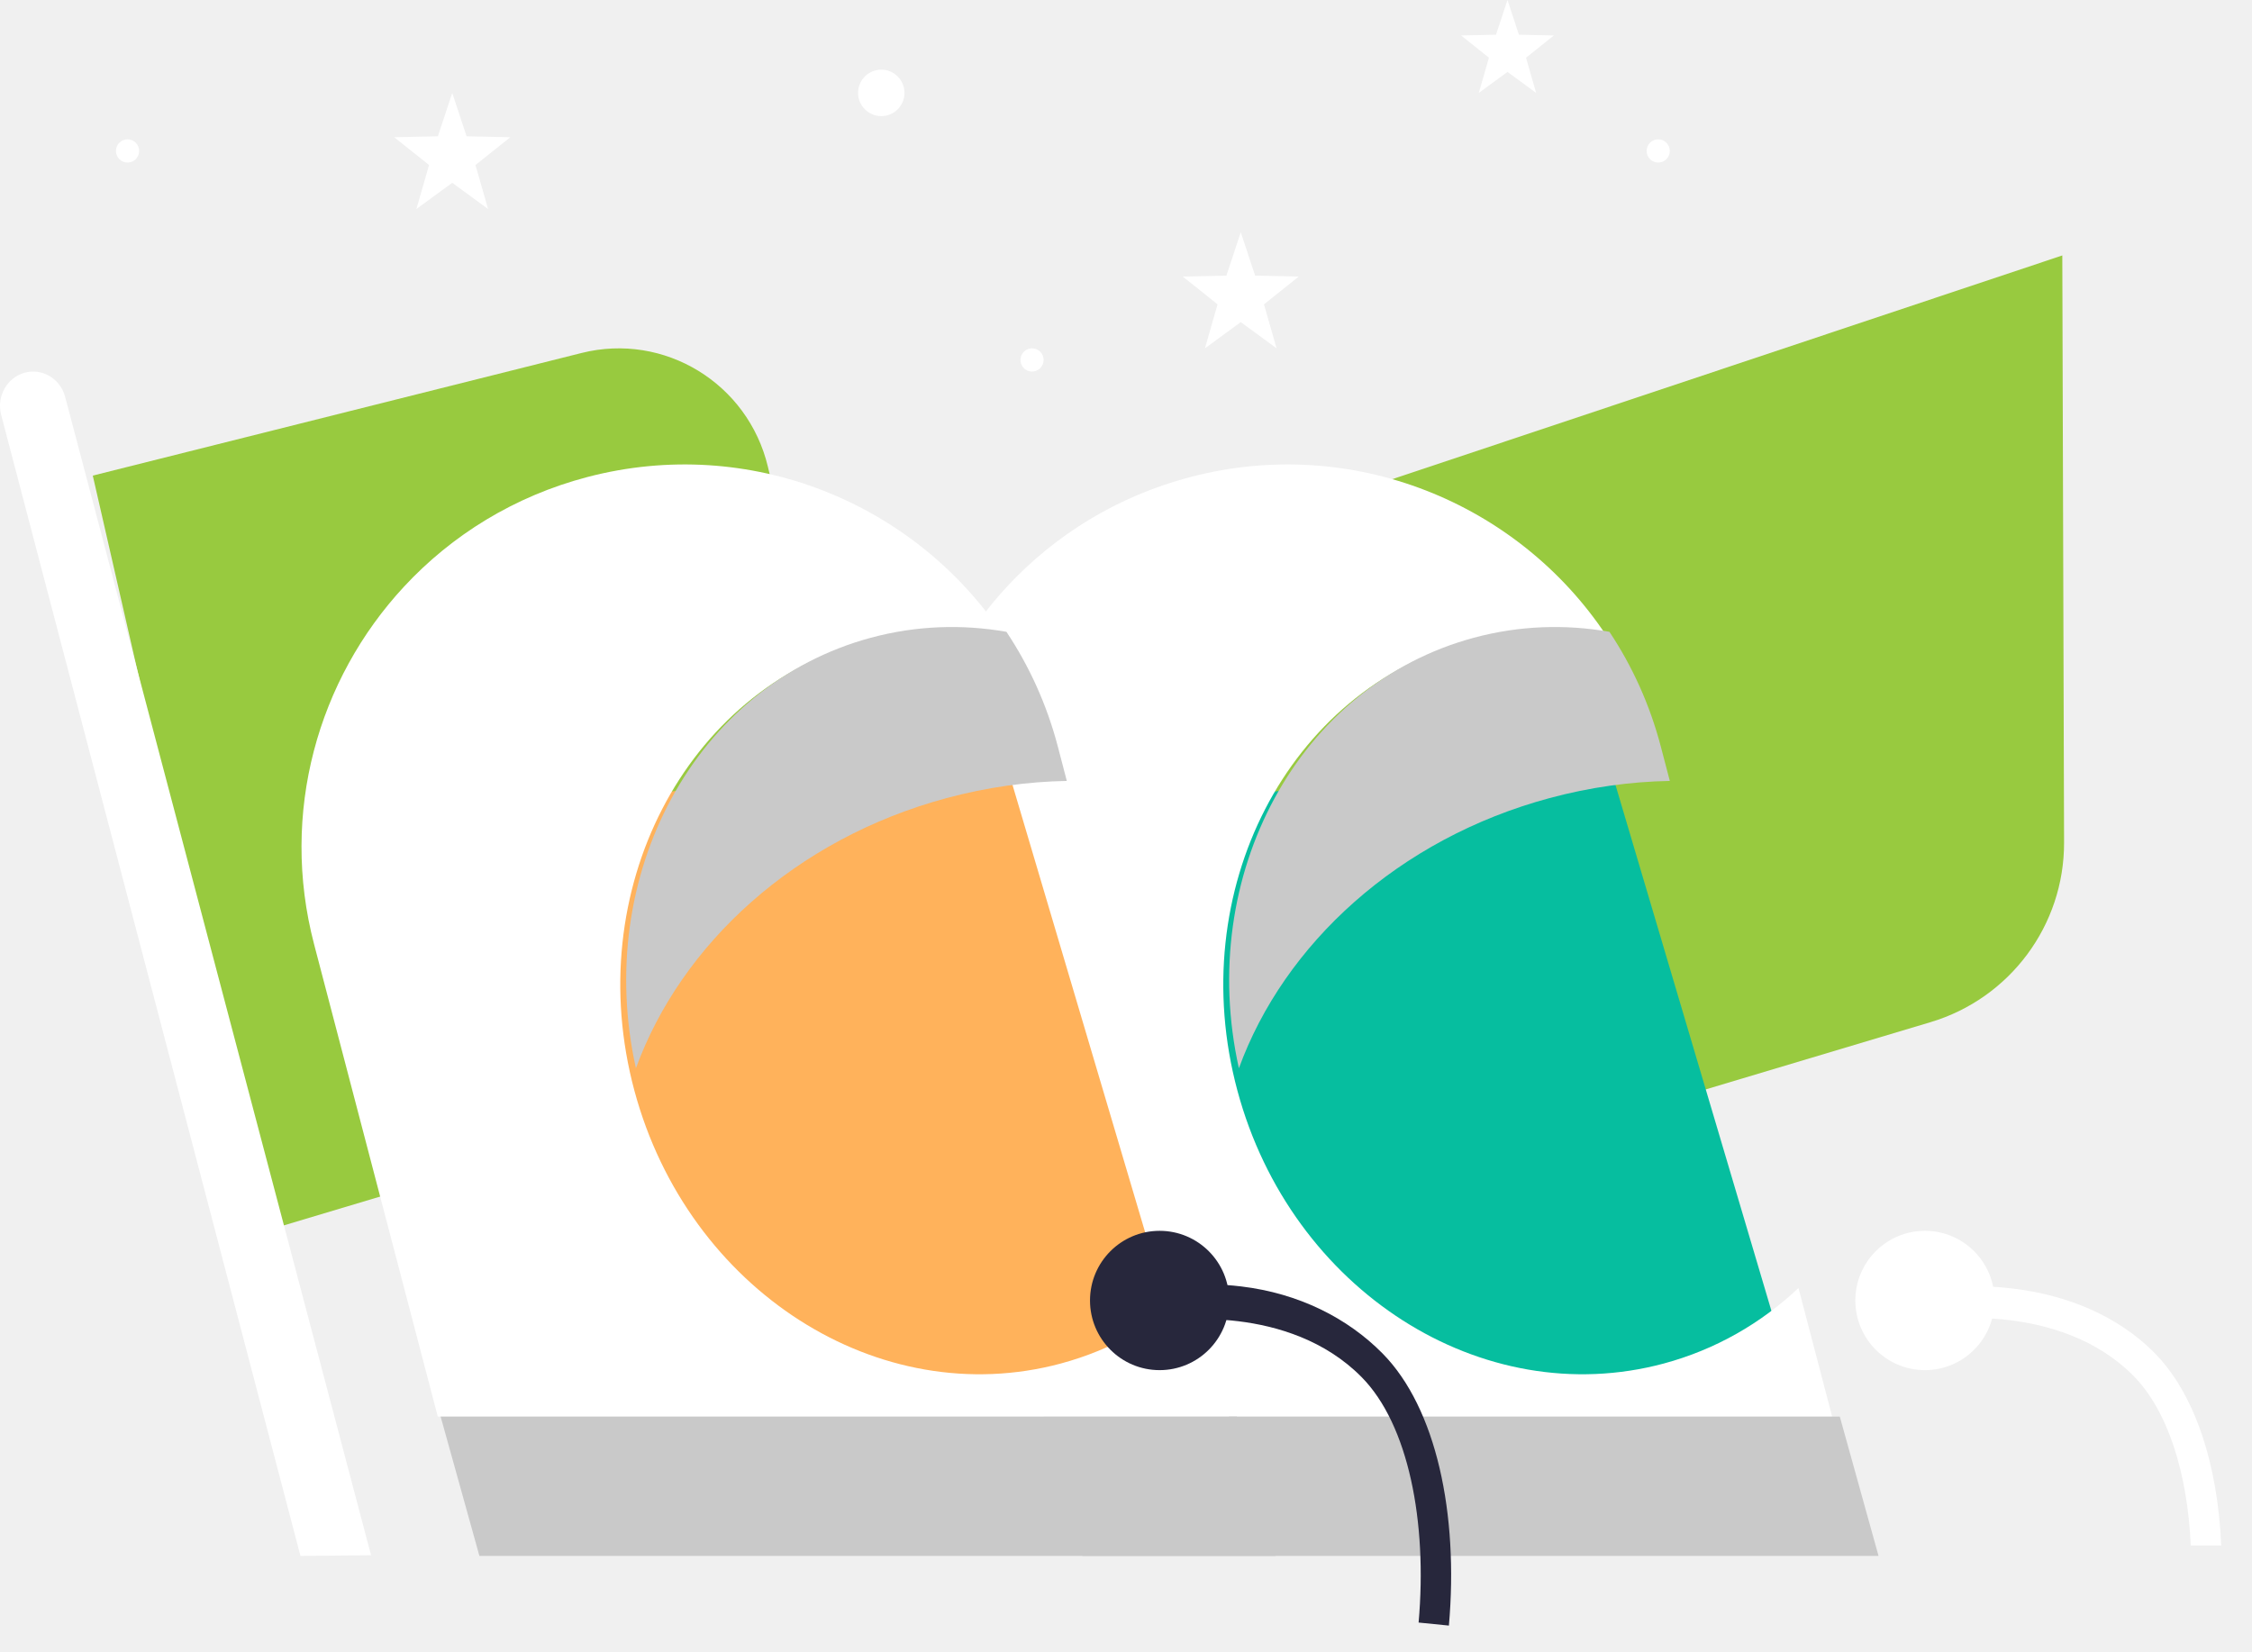
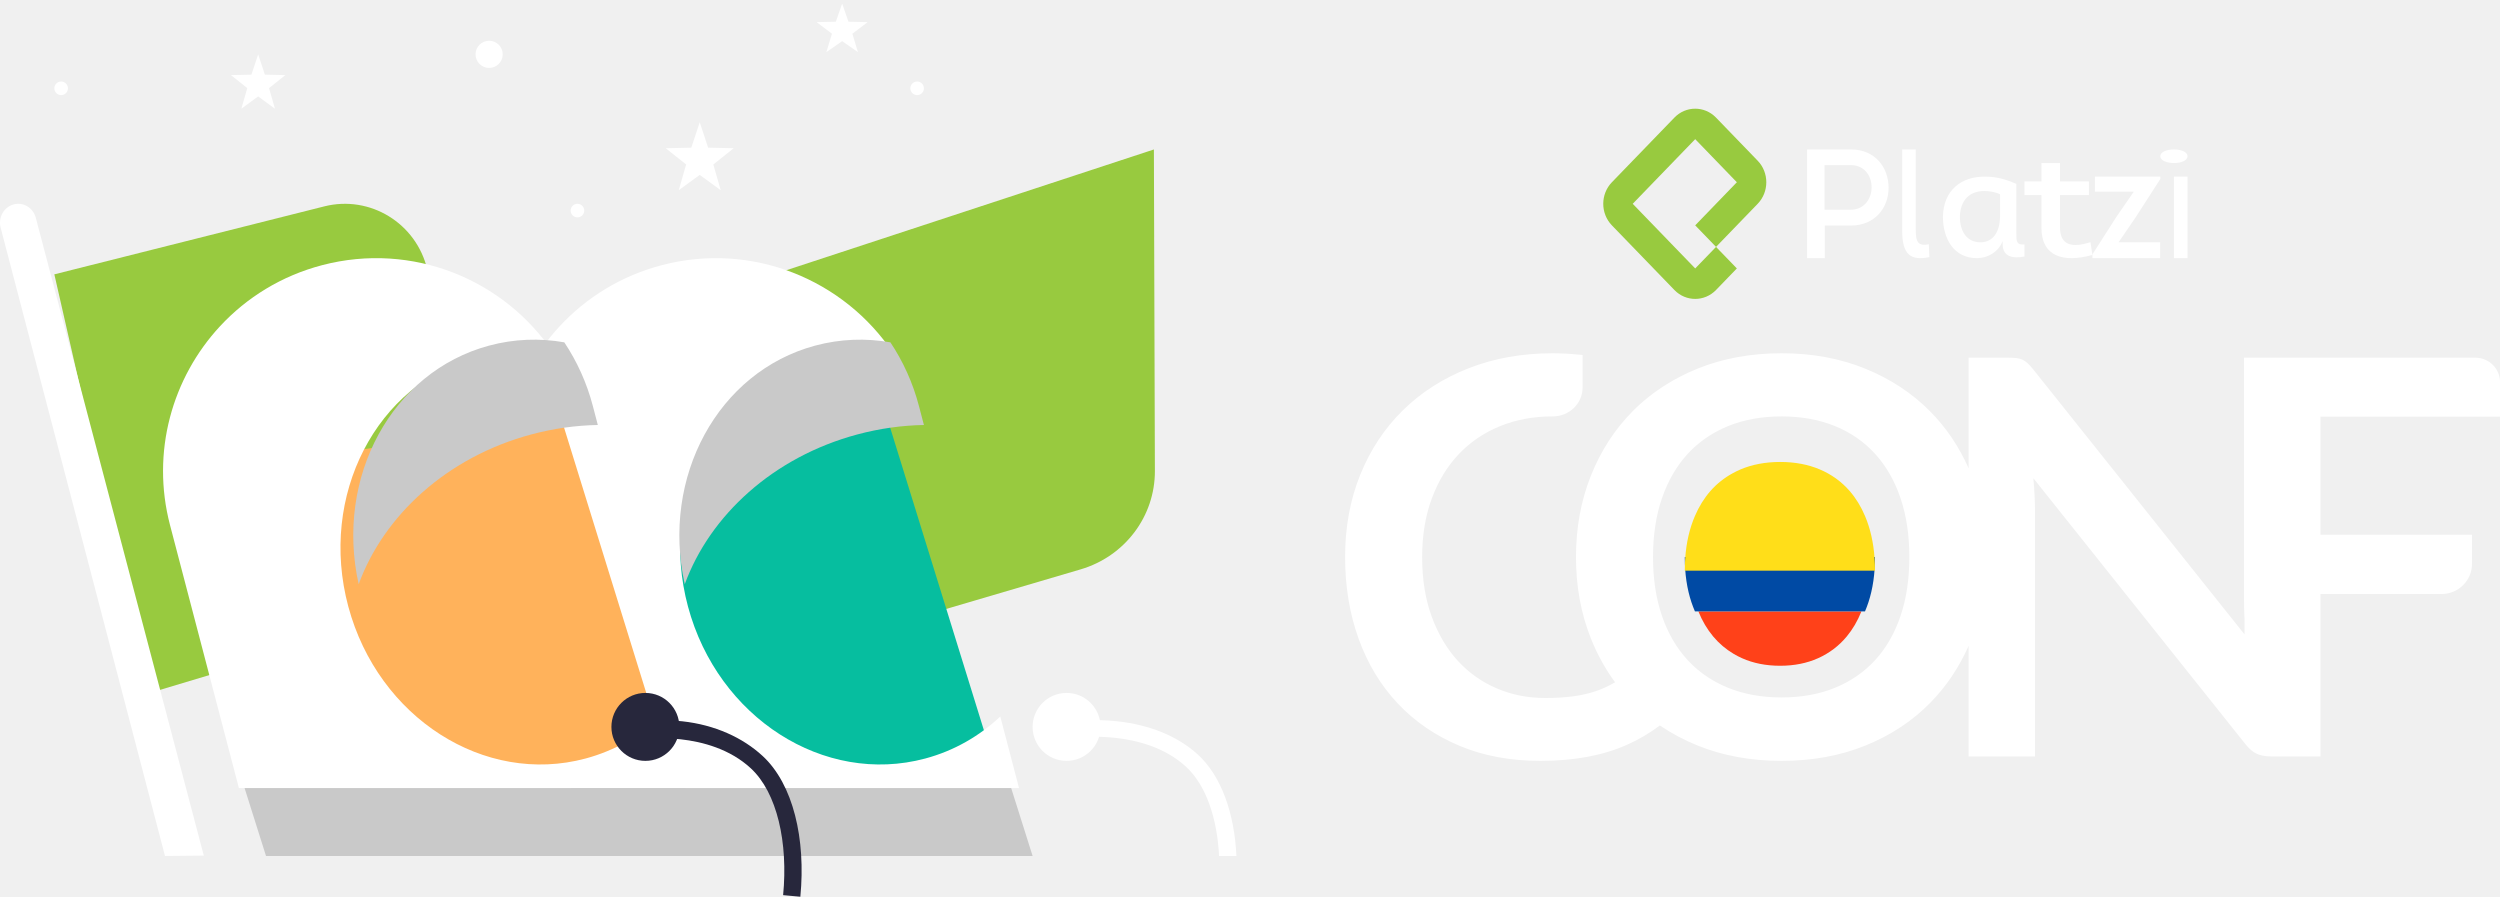
- <svg xmlns="http://www.w3.org/2000/svg" width="60px" height="44px" viewBox="0 0 60 44" version="1.1">
+ <svg xmlns="http://www.w3.org/2000/svg" xmlns:xlink="http://www.w3.org/1999/xlink" width="184px" height="66px" viewBox="0 0 184 66" version="1.1">
+   <defs>
+     <polygon id="path-1" points="0.105 0.264 3.86 0.264 3.86 3.835 0.105 3.835" />
+     <polygon id="path-3" points="0 66 184 66 184 1 0 1" />
+   </defs>
  <g id="Page-1" stroke="none" stroke-width="1" fill="none" fill-rule="evenodd">
-     <g id="/" transform="translate(-25, -60)">
-       <g id="barra" transform="translate(0, 51)">
-         <g id="conference-badge" transform="translate(25, 9)">
-           <g id="Group-47">
-             <path d="M2.472,12.672 L15.494,9.405 C17.699,8.851 19.929,10.213 20.459,12.436 L24.098,27.702 L7.078,32.794 L2.472,12.672 Z" id="Fill-1" fill="#98CA3F" />
-             <path d="M17.919,19.169 L22.508,35.888 L51.437,27.234 C53.552,26.6 54.999,24.653 54.993,22.448 L54.946,6.806 L17.919,19.169 Z" id="Fill-3" fill="#98CA3F" />
-             <path d="M9.886,41.438 L1.736,10.575 C1.608,10.088 1.124,9.8 0.653,9.932 C0.182,10.064 -0.097,10.566 0.031,11.054 L8.005,41.456 L9.886,41.438 Z" id="Fill-5" fill="#FFFFFF" />
-             <polygon id="Fill-7" fill="#06BE9F" points="42.711 19.8 32.624 21.287 27.805 21.997 31.547 37.125 38.3 37.125 41.951 37.125 47.578 36.215" />
-             <path d="M47.917,34.318 C46.922,35.256 45.709,35.958 44.327,36.33 C39.483,37.631 34.397,34.376 32.968,29.058 C31.539,23.74 34.307,18.374 39.151,17.073 C40.368,16.745 41.6,16.706 42.785,16.915 C40.438,13.396 36.037,11.578 31.716,12.71 C29.769,13.22 28.102,14.258 26.828,15.632 C24.536,18.103 23.516,21.656 24.433,25.158 L27.729,37.744 L32.442,37.744 L48.814,37.744 L47.917,34.318 Z" id="Fill-9" fill="#FFFFFF" />
-             <polygon id="Fill-11" fill="#C9C9C9" points="50.05 41.456 28.838 41.456 27.805 37.744 49.018 37.744" />
-             <path d="M41.286,21.264 C42.363,20.974 43.439,20.826 44.489,20.807 L44.251,19.899 C43.958,18.777 43.488,17.748 42.88,16.834 C41.702,16.627 40.477,16.666 39.268,16.992 C34.595,18.25 31.865,23.322 33.008,28.462 C34.211,25.16 37.248,22.351 41.286,21.264" id="Fill-13" fill="#C9C9C9" />
-             <polygon id="Fill-15" fill="#FFB25B" points="26.646 19.8 16.558 21.287 11.74 21.997 15.482 37.125 22.235 37.125 25.885 37.125 31.513 36.215" />
-             <path d="M31.852,34.318 C30.857,35.256 29.644,35.958 28.262,36.33 C23.417,37.631 18.332,34.376 16.902,29.058 C15.473,23.74 18.242,18.374 23.086,17.073 C24.302,16.745 25.534,16.706 26.72,16.915 C24.372,13.396 19.972,11.578 15.65,12.71 C13.704,13.22 12.037,14.258 10.763,15.632 C8.47,18.103 7.451,21.656 8.368,25.158 L11.664,37.744 L16.377,37.744 L32.749,37.744 L31.852,34.318 Z" id="Fill-17" fill="#FFFFFF" />
-             <polygon id="Fill-19" fill="#C9C9C9" points="33.984 41.456 12.773 41.456 11.74 37.744 32.952 37.744" />
-             <path d="M25.221,21.264 C26.297,20.974 27.373,20.826 28.423,20.807 L28.186,19.899 C27.893,18.777 27.423,17.748 26.814,16.834 C25.636,16.627 24.412,16.666 23.203,16.992 C18.529,18.25 15.8,23.322 16.943,28.462 C18.145,25.16 21.182,22.351 25.221,21.264" id="Fill-21" fill="#C9C9C9" />
-             <polygon id="Fill-23" fill="#FFFFFF" points="12.049 2.475 12.431 3.631 13.594 3.657 12.668 4.397 13.004 5.569 12.049 4.87 11.094 5.569 11.431 4.397 10.504 3.657 11.667 3.631" />
-             <polygon id="Fill-25" fill="#FFFFFF" points="33.058 6.188 33.44 7.344 34.602 7.369 33.676 8.109 34.012 9.281 33.058 8.582 32.103 9.281 32.439 8.109 31.513 7.369 32.675 7.344" />
-             <polygon id="Fill-27" fill="#FFFFFF" points="40.164 0 40.469 0.925 41.399 0.945 40.658 1.538 40.927 2.475 40.164 1.916 39.4 2.475 39.669 1.538 38.928 0.945 39.858 0.925" />
-             <path d="M24.098,2.475 C24.098,2.817 23.821,3.094 23.48,3.094 C23.139,3.094 22.862,2.817 22.862,2.475 C22.862,2.133 23.139,1.856 23.48,1.856 C23.821,1.856 24.098,2.133 24.098,2.475" id="Fill-29" fill="#FFFFFF" />
-             <path d="M27.805,9.59 C27.805,9.761 27.667,9.9 27.497,9.9 C27.326,9.9 27.188,9.761 27.188,9.59 C27.188,9.42 27.326,9.281 27.497,9.281 C27.667,9.281 27.805,9.42 27.805,9.59" id="Fill-31" fill="#FFFFFF" />
-             <path d="M3.707,4.022 C3.707,4.193 3.569,4.331 3.399,4.331 C3.228,4.331 3.089,4.193 3.089,4.022 C3.089,3.851 3.228,3.712 3.399,3.712 C3.569,3.712 3.707,3.851 3.707,4.022" id="Fill-33" fill="#FFFFFF" />
-             <path d="M44.489,4.022 C44.489,4.193 44.35,4.331 44.18,4.331 C44.009,4.331 43.871,4.193 43.871,4.022 C43.871,3.851 44.009,3.712 44.18,3.712 C44.35,3.712 44.489,3.851 44.489,4.022" id="Fill-35" fill="#FFFFFF" />
-             <g id="Group-39" transform="translate(30.89489, 34.03125)">
-               <polygon id="Clip-38" points="0.132 0.184 7.768 0.184 7.768 9.281 0.132 9.281" />
-               <path d="M7.708,9.281 L6.901,9.2 C7.138,6.508 6.628,3.924 5.385,2.663 C3.43,0.681 0.285,1.166 0.254,1.171 L0.132,0.251 C0.169,0.245 1.036,0.108 2.178,0.245 C3.708,0.429 5.01,1.086 5.941,2.031 C7.375,3.486 7.969,6.309 7.708,9.281" id="Fill-37" fill="#27273C" />
-             </g>
-             <path d="M32.749,34.65 C32.749,35.675 31.919,36.506 30.895,36.506 C29.871,36.506 29.041,35.675 29.041,34.65 C29.041,33.625 29.871,32.794 30.895,32.794 C31.919,32.794 32.749,33.625 32.749,34.65" id="Fill-40" fill="#27273C" />
-             <g id="Group-44" transform="translate(51.28551, 34.03125)">
-               <polygon id="Clip-43" points="0.271 0.238 7.894 0.238 7.894 7.146 0.271 7.146" />
-               <path d="M5.523,2.593 C6.475,3.533 6.997,5.227 7.083,7.146 L7.894,7.146 C7.803,4.99 7.195,3.08 6.08,1.978 C5.148,1.058 3.847,0.477 2.317,0.298 C1.174,0.164 0.307,0.298 0.271,0.303 L0.392,1.14 C0.424,1.135 3.569,0.663 5.523,2.593" id="Fill-42" fill="#FFFFFF" />
-             </g>
-             <path d="M53.139,34.65 C53.139,35.675 52.309,36.506 51.286,36.506 C50.262,36.506 49.432,35.675 49.432,34.65 C49.432,33.625 50.262,32.794 51.286,32.794 C52.309,32.794 53.139,33.625 53.139,34.65" id="Fill-45" fill="#FFFFFF" />
+     <g id="/-attendants/:id" transform="translate(-453, -511)">
+       <g id="tab-persona" transform="translate(339, 502)">
+         <g id="Group-69" transform="translate(114, 9)">
+           <path d="M4,20.192 L23.87,15.189 C27.235,14.342 30.638,16.427 31.447,19.83 L37,43.203 L11.029,51 L4,20.192 Z" id="Fill-1" fill="#98CA3F" />
+           <path d="M28,29.704 L35.055,55 L79.533,41.906 C82.786,40.949 85.01,38.003 85,34.666 L84.927,11 L28,29.704 Z" id="Fill-3" fill="#98CA3F" />
+           <path d="M15,62.972 L2.634,16.026 C2.44,15.286 1.705,14.848 0.991,15.048 C0.276,15.249 -0.147,16.014 0.047,16.756 L12.144,63 L15,62.972 Z" id="Fill-5" fill="#FFFFFF" />
+           <polygon id="Fill-7" fill="#06BE9F" points="65.369 31 49.554 33.231 42 34.297 47.866 57 58.454 57 64.177 57 73 55.634" />
+           <path d="M73.621,52.734 C72.091,54.175 70.226,55.255 68.102,55.826 C60.654,57.827 52.834,52.823 50.637,44.647 C48.44,36.473 52.696,28.223 60.144,26.222 C62.015,25.719 63.908,25.659 65.731,25.979 C62.122,20.57 55.357,17.775 48.712,19.515 C45.719,20.299 43.156,21.896 41.197,24.007 C37.673,27.806 36.105,33.269 37.515,38.652 L42.583,58 L49.829,58 L75,58 L73.621,52.734 Z" id="Fill-9" fill="#FFFFFF" />
+           <polygon id="Fill-11" fill="#C9C9C9" points="76 63 43.578 63 42 58 74.422 58" />
+           <path d="M63.09,31.978 C64.74,31.535 66.389,31.308 68,31.279 L67.636,29.889 C67.186,28.17 66.466,26.596 65.533,25.196 C63.727,24.878 61.85,24.938 59.995,25.437 C52.83,27.364 48.646,35.13 50.398,43 C52.242,37.944 56.898,33.643 63.09,31.978" id="Fill-13" fill="#C9C9C9" />
+           <polygon id="Fill-15" fill="#FFB25B" points="41.369 31 25.554 33.231 18 34.297 23.866 57 34.454 57 40.177 57 49 55.634" />
+           <path d="M48.621,52.734 C47.091,54.175 45.226,55.255 43.101,55.826 C35.653,57.827 27.835,52.823 25.637,44.647 C23.44,36.473 27.696,28.223 35.144,26.222 C37.014,25.719 38.908,25.659 40.731,25.979 C37.122,20.57 30.356,17.775 23.712,19.515 L23.712,19.515 C20.719,20.299 18.156,21.896 16.197,24.007 C12.673,27.806 11.105,33.269 12.515,38.652 L17.583,58 L24.829,58 L50,58 L48.621,52.734 Z" id="Fill-17" fill="#FFFFFF" />
+           <polygon id="Fill-19" fill="#C9C9C9" points="52 63 19.578 63 18 58 50.422 58" />
+           <path d="M39.09,31.978 C40.74,31.535 42.39,31.308 44,31.279 L43.636,29.889 C43.186,28.17 42.466,26.596 41.533,25.196 C39.727,24.878 37.85,24.938 35.996,25.437 C28.83,27.364 24.646,35.13 26.398,43 C28.242,37.944 32.898,33.643 39.09,31.978" id="Fill-21" fill="#C9C9C9" />
+           <polygon id="Fill-23" fill="#FFFFFF" points="19 4 19.495 5.495 21 5.528 19.801 6.485 20.236 8 19 7.097 17.764 8 18.199 6.485 17 5.528 18.505 5.495" />
+           <polygon id="Fill-25" fill="#FFFFFF" points="51.5 9 52.119 10.868 54 10.91 52.501 12.106 53.045 14 51.5 12.871 49.955 14 50.499 12.106 49 10.91 50.881 10.868" />
+           <g id="Group-29" transform="translate(60, 0)">
+             <mask id="mask-2" fill="white">
+               <use xlink:href="#path-1" />
+             </mask>
+             <g id="Clip-28" />
+             <polygon id="Fill-27" fill="#FFFFFF" mask="url(#mask-2)" points="1.982 0.264 2.447 1.599 3.86 1.628 2.734 2.482 3.143 3.835 1.982 3.029 0.822 3.835 1.231 2.482 0.105 1.628 1.518 1.599" />
          </g>
+           <path d="M37,4 C37,4.552 36.552,5 36,5 C35.448,5 35,4.552 35,4 C35,3.448 35.448,3 36,3 C36.552,3 37,3.448 37,4" id="Fill-30" fill="#FFFFFF" />
+           <path d="M43,15.5 C43,15.776 42.776,16 42.5,16 C42.224,16 42,15.776 42,15.5 C42,15.224 42.224,15 42.5,15 C42.776,15 43,15.224 43,15.5" id="Fill-32" fill="#FFFFFF" />
+           <path d="M5,6.5 C5,6.776 4.776,7 4.5,7 C4.224,7 4,6.776 4,6.5 C4,6.224 4.224,6 4.5,6 C4.776,6 5,6.224 5,6.5" id="Fill-34" fill="#FFFFFF" />
+           <path d="M68,6.5 C68,6.776 67.776,7 67.5,7 C67.224,7 67,6.776 67,6.5 C67,6.224 67.224,6 67.5,6 C67.776,6 68,6.224 68,6.5" id="Fill-36" fill="#FFFFFF" />
+           <path d="M58.906,66 L57.638,65.883 C58.01,62.037 57.208,58.344 55.254,56.542 C52.183,53.71 47.241,54.403 47.191,54.41 L47,53.095 C47.057,53.087 48.42,52.891 50.215,53.087 C52.62,53.35 54.665,54.289 56.128,55.639 C58.382,57.718 59.317,61.753 58.906,66" id="Fill-38" fill="#27273C" />
+           <path d="M50,53.5 C50,54.881 48.881,56 47.5,56 C46.12,56 45,54.881 45,53.5 C45,52.119 46.12,51 47.5,51 C48.881,51 50,52.119 50,53.5" id="Fill-40" fill="#27273C" />
+           <path d="M87.267,56.409 C88.765,57.77 89.586,60.223 89.723,63 L91,63 C90.856,59.878 89.899,57.114 88.144,55.519 C86.677,54.187 84.629,53.346 82.22,53.086 C80.422,52.892 79.057,53.086 79,53.094 L79.191,54.305 C79.241,54.298 84.191,53.615 87.267,56.409" id="Fill-42" fill="#FFFFFF" />
+           <path d="M81,53.5 C81,54.881 79.88,56 78.5,56 C77.12,56 76,54.881 76,53.5 C76,52.119 77.12,51 78.5,51 C79.88,51 81,52.119 81,53.5" id="Fill-44" fill="#FFFFFF" />
+           <path d="M126.094,46.849 C126.526,47.363 127.027,47.787 127.595,48.123 C127.794,48.241 128,48.348 128.214,48.444 C129.045,48.815 129.98,49 131.017,49 C132.053,49 132.985,48.815 133.811,48.444 C134.638,48.074 135.34,47.542 135.917,46.849 C136.356,46.321 136.717,45.705 137,45 L125,45 C125.287,45.705 125.652,46.321 126.094,46.849" id="Fill-46" fill="#FF4119" />
+           <path d="M124,41.011 C124,42.242 124.163,43.346 124.489,44.324 C124.568,44.558 124.654,44.783 124.748,45 L137.263,45 C137.356,44.783 137.441,44.558 137.518,44.324 C137.839,43.346 138,42.242 138,41.011 L138,41 L124,41 L124,41.011 Z" id="Fill-48" fill="#004AA4" />
+           <path d="M137.518,38.657 C137.444,38.428 137.362,38.208 137.272,37.995 C136.975,37.287 136.596,36.668 136.134,36.136 C135.532,35.445 134.8,34.916 133.938,34.55 C133.075,34.184 132.104,34 131.023,34 C129.941,34 128.967,34.184 128.1,34.55 C127.91,34.631 127.727,34.722 127.548,34.819 C126.917,35.16 126.363,35.597 125.889,36.136 C125.423,36.668 125.04,37.287 124.739,37.995 C124.648,38.208 124.565,38.428 124.489,38.657 C124.164,39.644 124.001,40.758 124,42 L138,42 C137.999,40.758 137.838,39.644 137.518,38.657" id="Fill-50" fill="#FFDE19" />
+           <path d="M123.234,21.343 C124.08,22.219 125.453,22.219 126.3,21.343 L127.832,19.757 L126.3,18.172 L124.767,19.757 L120.168,15 L124.767,10.242 L127.832,13.414 L124.767,16.586 L126.3,18.172 L129.365,15 C130.212,14.124 130.212,12.704 129.365,11.828 L126.3,8.657 C125.453,7.781 124.08,7.781 123.234,8.657 L118.635,13.414 C117.788,14.29 117.788,15.71 118.635,16.586 L123.234,21.343 Z" id="Fill-52" fill="#98CA3F" />
+           <path d="M134.285,12.154 L136.24,12.154 C137.146,12.154 137.749,12.863 137.749,13.789 C137.749,14.714 137.123,15.435 136.24,15.435 L134.285,15.435 L134.285,12.154 Z M134.307,16.6 L136.24,16.6 C137.961,16.6 139,15.32 139,13.823 C139,12.303 137.983,11 136.24,11 L133,11 L133,19 L134.307,19 L134.307,16.6 Z" id="Fill-54" fill="#FFFFFF" />
+           <path d="M142,18.926 L141.963,17.979 C141.194,18.125 141,17.843 141,16.941 L141,11 L140,11 L140,16.953 C140,18.768 140.63,19.196 142,18.926" id="Fill-56" fill="#FFFFFF" />
+           <path d="M146.046,14.059 C146.401,14.059 146.824,14.119 147.203,14.299 L147.203,16.007 C147.168,17.076 146.687,17.834 145.76,17.834 C144.74,17.834 144.248,17.004 144.248,15.946 C144.283,14.696 144.992,14.059 146.046,14.059 M145.496,19 C146.309,19 147.088,18.543 147.397,17.738 L147.397,17.978 C147.397,18.94 148.21,19.036 149,18.879 L149,17.99 C148.393,18.05 148.404,17.714 148.404,17.185 L148.404,13.542 C147.683,13.205 146.927,13.001 146.137,13.001 C144.34,12.965 143.034,14.023 143,15.946 C143,17.581 143.813,19 145.496,19" id="Fill-58" fill="#FFFFFF" />
+           <path d="M150.25,16.75 C150.25,18.913 151.896,19.347 154,18.764 L153.86,17.825 C152.597,18.226 151.615,18.134 151.615,16.727 L151.615,14.358 L153.745,14.358 L153.745,13.351 L151.615,13.351 L151.615,12 L150.25,12 L150.25,13.351 L149,13.351 L149,14.358 L150.25,14.358 L150.25,16.75 Z" id="Fill-60" fill="#FFFFFF" />
+           <polygon id="Fill-62" fill="#FFFFFF" points="158.988 17.83 155.928 17.83 157.147 16.05 159 13.174 159 13 154.187 13 154.187 14.108 157.047 14.108 155.741 16 154 18.727 154 19 158.988 19" />
+           <path d="M160.023,12 C160.512,12 161,11.829 161,11.496 C161,11.171 160.512,11 160.008,11 C159.504,11 159,11.163 159,11.496 C159,11.837 159.52,12 160.023,12" id="Fill-64" fill="#FFFFFF" />
+           <mask id="mask-4" fill="white">
+             <use xlink:href="#path-3" />
+           </mask>
+           <g id="Clip-67" />
+           <polygon id="Fill-66" fill="#FFFFFF" mask="url(#mask-4)" points="160 19 161 19 161 13 160 13" />
+           <path d="M139.879,45.334 C139.446,46.613 138.824,47.696 138.013,48.581 C137.202,49.468 136.216,50.148 135.054,50.621 C133.892,51.095 132.583,51.332 131.126,51.332 C129.669,51.332 128.356,51.095 127.188,50.621 C126.886,50.499 126.597,50.362 126.319,50.212 C125.519,49.782 124.815,49.239 124.209,48.581 C123.391,47.696 122.762,46.613 122.322,45.334 C121.882,44.055 121.662,42.611 121.662,41 C121.662,39.39 121.882,37.946 122.322,36.667 C122.762,35.388 123.391,34.302 124.209,33.409 C124.846,32.713 125.593,32.148 126.444,31.707 C126.685,31.582 126.931,31.463 127.188,31.359 C128.356,30.886 129.669,30.648 131.126,30.648 C132.583,30.648 133.892,30.886 135.054,31.359 C136.216,31.833 137.202,32.516 138.013,33.409 C138.824,34.302 139.446,35.388 139.879,36.667 C140.312,37.946 140.528,39.39 140.528,41 C140.528,42.611 140.312,44.055 139.879,45.334 L139.879,45.334 Z M184,28.116 C184,27.127 183.185,26.325 182.18,26.325 L170.046,26.325 L168.486,26.325 L165.196,26.325 L165.191,26.325 L165.159,26.325 L165.159,26.33 L165.159,44.167 C165.159,44.559 165.17,44.982 165.19,45.436 C165.192,45.465 165.195,45.495 165.196,45.524 L165.196,46.691 L154.349,33.086 L149.654,27.198 C149.503,27.009 149.365,26.856 149.242,26.741 C149.118,26.627 148.991,26.538 148.86,26.477 C148.73,26.416 148.582,26.376 148.417,26.355 C148.252,26.335 148.046,26.325 147.798,26.325 L144.891,26.325 L144.891,34.469 C144.183,32.87 143.239,31.47 142.054,30.273 C140.734,28.94 139.147,27.895 137.292,27.137 C135.436,26.38 133.38,26 131.126,26 C128.872,26 126.813,26.376 124.951,27.127 C124.121,27.461 123.347,27.858 122.625,28.309 C121.724,28.871 120.903,29.52 120.167,30.263 C118.841,31.602 117.814,33.189 117.085,35.023 C116.357,36.856 115.992,38.849 115.992,41 C115.992,43.152 116.357,45.145 117.085,46.978 C117.555,48.161 118.151,49.239 118.869,50.216 C118.425,50.478 117.959,50.697 117.465,50.865 C116.949,51.041 116.385,51.169 115.774,51.25 C115.162,51.332 114.478,51.373 113.722,51.373 C112.457,51.373 111.275,51.139 110.176,50.672 C109.076,50.205 108.121,49.532 107.31,48.653 C106.499,47.773 105.856,46.69 105.382,45.405 C104.908,44.119 104.67,42.651 104.67,41 C104.67,39.404 104.908,37.966 105.382,36.687 C105.856,35.408 106.516,34.322 107.361,33.429 C108.207,32.536 109.217,31.85 110.392,31.369 C111.568,30.889 112.856,30.648 114.258,30.648 L114.284,30.648 C115.493,30.65 116.48,29.703 116.48,28.513 L116.48,26.134 L116.48,26.127 C116.406,26.118 116.327,26.115 116.252,26.106 C116.05,26.085 115.845,26.067 115.638,26.052 C115.534,26.045 115.432,26.036 115.326,26.03 C115.261,26.027 115.192,26.027 115.126,26.024 C114.853,26.013 114.581,26 114.299,26 C112.031,26 109.959,26.369 108.083,27.107 C106.207,27.844 104.595,28.876 103.248,30.202 C101.9,31.528 100.856,33.108 100.114,34.941 C99.372,36.775 99,38.795 99,41 C99,43.179 99.333,45.189 100,47.029 C100.667,48.869 101.626,50.452 102.877,51.778 C104.127,53.105 105.636,54.14 107.403,54.884 C109.169,55.629 111.158,56 113.371,56 C115.846,56 117.966,55.608 119.733,54.823 C120.612,54.432 121.423,53.955 122.165,53.393 C123.016,53.972 123.943,54.467 124.951,54.874 C126.813,55.625 128.872,56 131.126,56 C133.38,56 135.436,55.625 137.292,54.874 C139.147,54.123 140.734,53.077 142.054,51.738 C143.239,50.535 144.183,49.132 144.891,47.532 L144.891,55.676 L149.778,55.676 L149.778,37.651 C149.778,37.3 149.767,36.91 149.747,36.484 C149.726,36.058 149.696,35.628 149.654,35.195 L152.261,38.465 L165.242,54.742 C165.517,55.094 165.799,55.338 166.087,55.473 C166.359,55.6 166.7,55.665 167.106,55.672 C167.131,55.673 167.154,55.676 167.18,55.676 L167.961,55.676 L170.046,55.676 L170.784,55.676 L170.784,43.72 L179.693,43.72 C180.933,43.72 181.938,42.73 181.938,41.509 L181.938,39.356 L181.93,39.356 L170.784,39.356 L170.784,30.669 L177.684,30.669 L184,30.669 L184,28.116 Z" id="Fill-68" fill="#FFFFFF" mask="url(#mask-4)" />
        </g>
      </g>
    </g>
  </g>
</svg>
